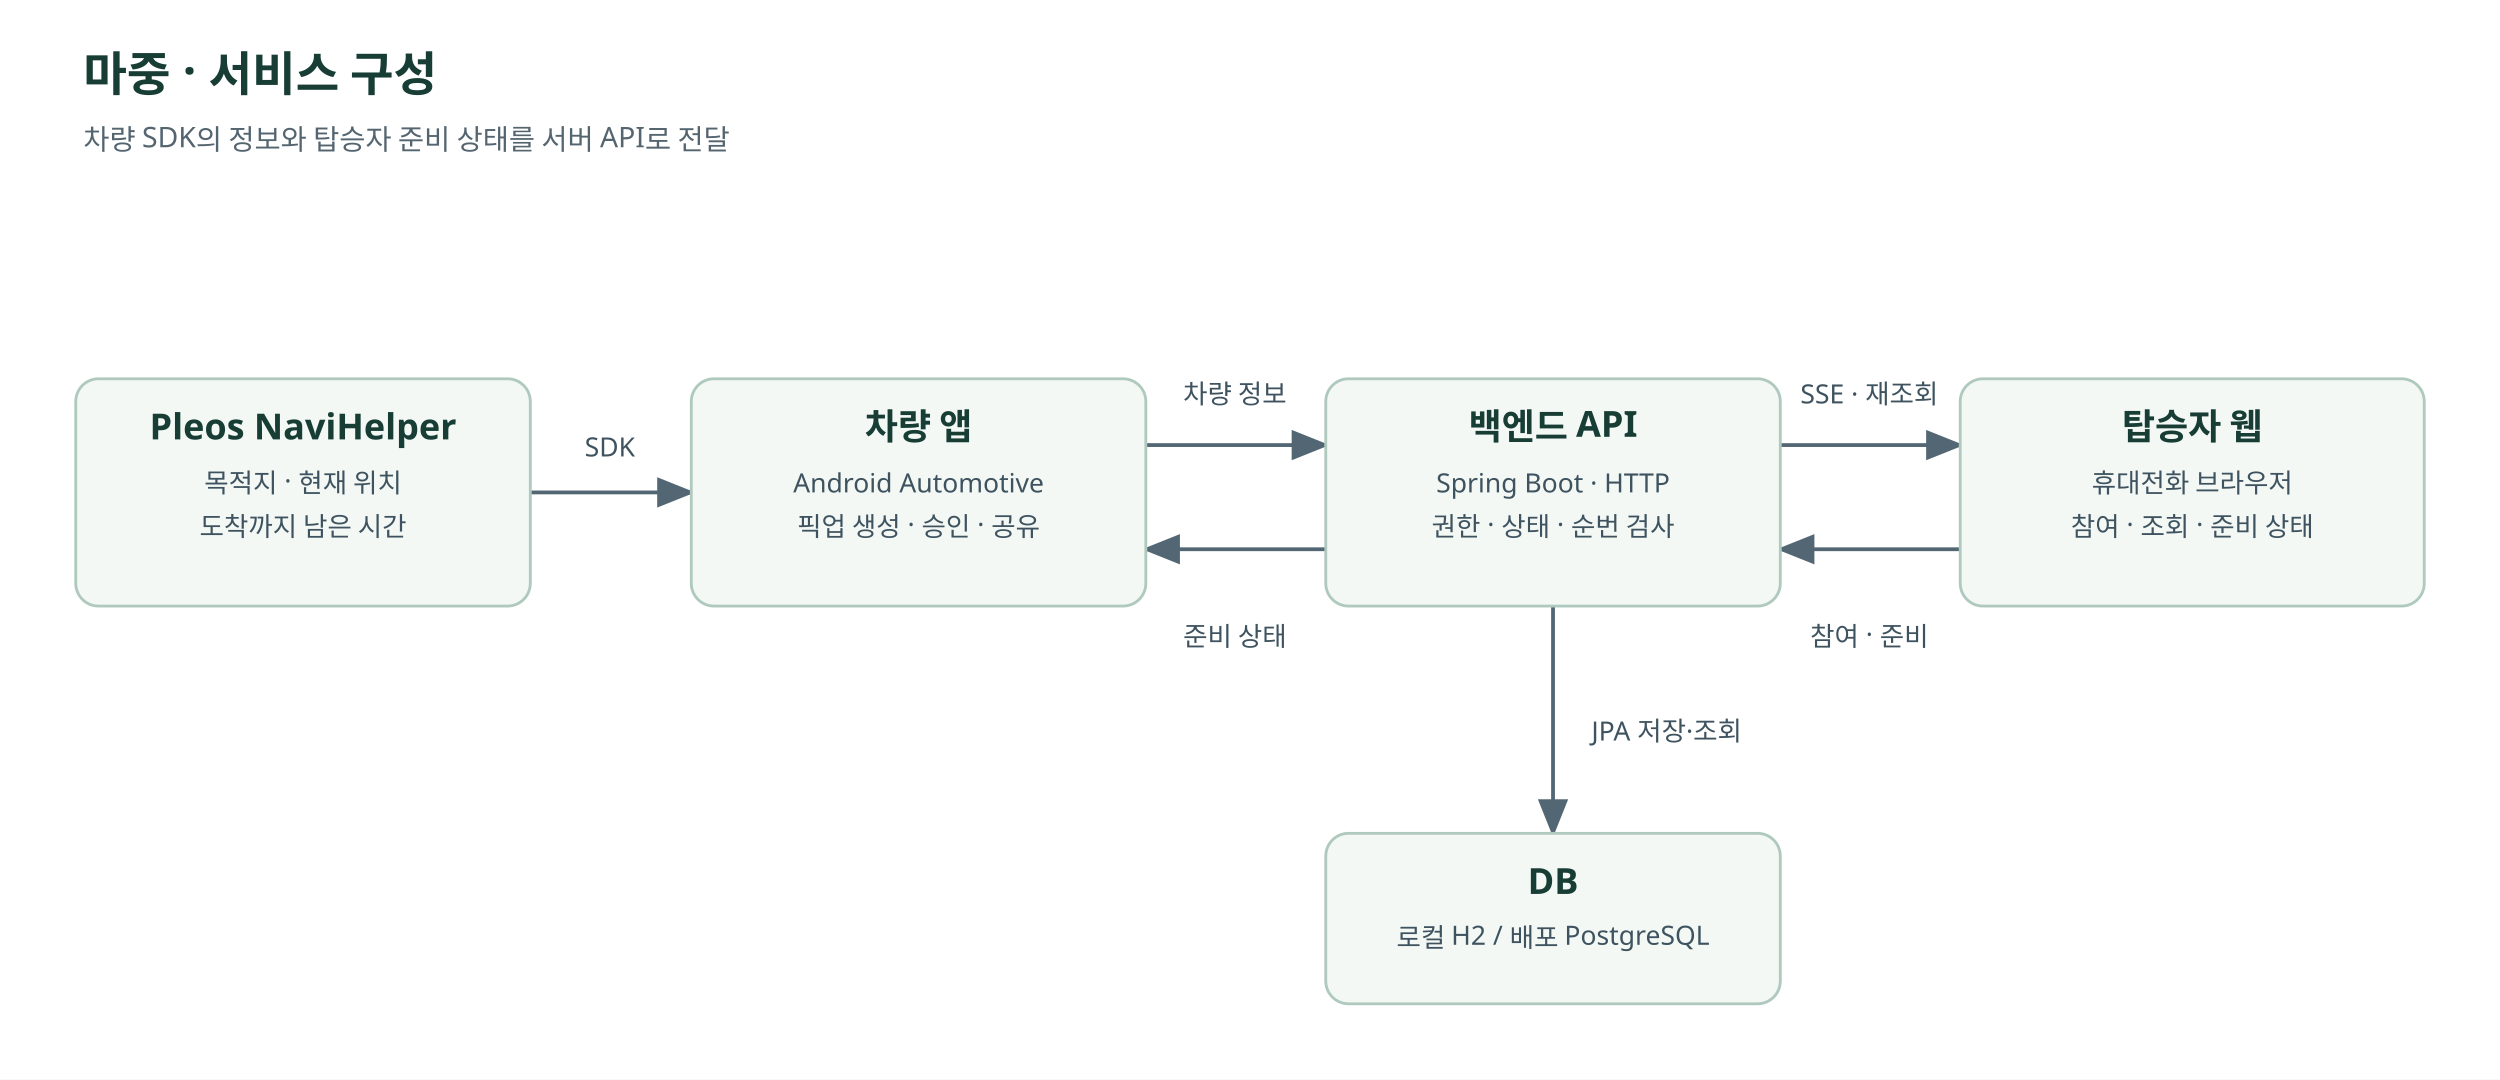
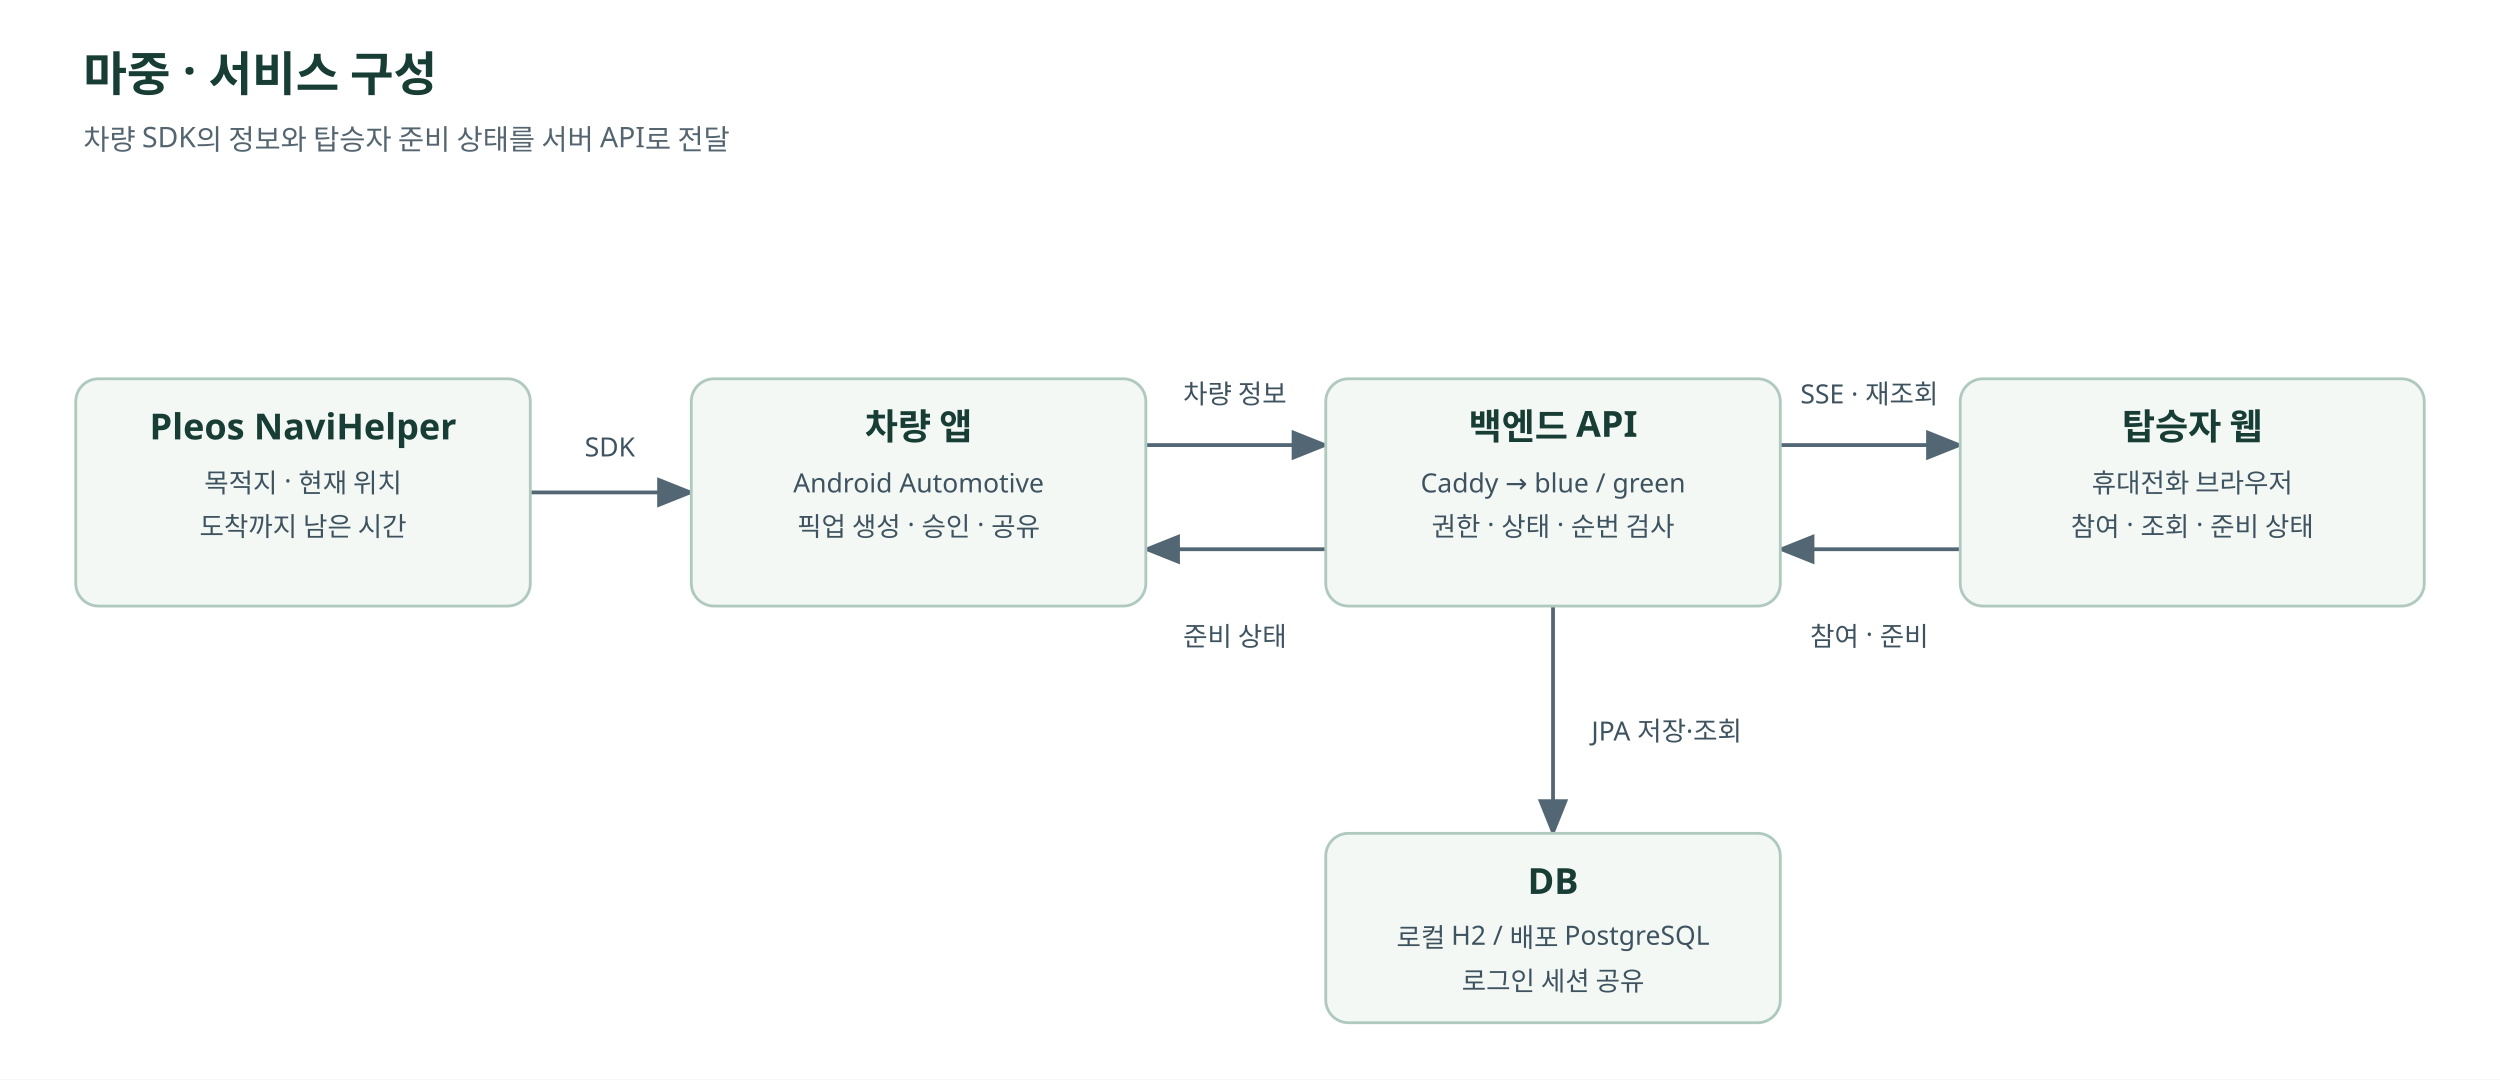
<svg xmlns="http://www.w3.org/2000/svg" width="1320" height="570" viewBox="0 0 1320 570" role="img" aria-labelledby="title desc">
  <defs>
    <marker id="arrow" markerWidth="10" markerHeight="8" refX="9" refY="4" orient="auto">
      <path d="M0 0 L10 4 L0 8 Z" fill="#526673" />
    </marker>
  </defs>
  <rect width="100%" height="100%" fill="#ffffff" />
  <g font-family="'Noto Sans KR', 'Apple SD Gothic Neo', 'Malgun Gothic', sans-serif">
    <text x="44" y="48" font-size="25" font-weight="700" fill="#173d35">마중 · 서비스 구성</text>
    <text x="44" y="79" font-size="15" fill="#546570">차량 SDK의 정보와 탑승자 준비 상태를 서버 API로 전달</text>
    <path d="M280 260 H365" fill="none" stroke="#526673" stroke-width="2" marker-end="url(#arrow)" />
    <text x="322" y="241" text-anchor="middle" font-size="14" fill="#3e535f" stroke="#ffffff" stroke-width="6" paint-order="stroke">SDK</text>
    <path d="M605 235 H700" fill="none" stroke="#526673" stroke-width="2" marker-end="url(#arrow)" />
    <text x="652" y="213" text-anchor="middle" font-size="14" fill="#3e535f" stroke="#ffffff" stroke-width="6" paint-order="stroke">차량 정보</text>
    <path d="M700 290 H605" fill="none" stroke="#526673" stroke-width="2" marker-end="url(#arrow)" />
    <text x="652" y="341" text-anchor="middle" font-size="14" fill="#3e535f" stroke="#ffffff" stroke-width="6" paint-order="stroke">준비 상태</text>
    <path d="M940 235 H1035" fill="none" stroke="#526673" stroke-width="2" marker-end="url(#arrow)" />
    <text x="987" y="213" text-anchor="middle" font-size="14" fill="#3e535f" stroke="#ffffff" stroke-width="6" paint-order="stroke">SSE · 재조회</text>
    <path d="M1035 290 H940" fill="none" stroke="#526673" stroke-width="2" marker-end="url(#arrow)" />
    <text x="987" y="341" text-anchor="middle" font-size="14" fill="#3e535f" stroke="#ffffff" stroke-width="6" paint-order="stroke">참여 · 준비</text>
    <path d="M820 320 V440" fill="none" stroke="#526673" stroke-width="2" marker-end="url(#arrow)" />
    <text x="880" y="391" text-anchor="middle" font-size="14" fill="#3e535f" stroke="#ffffff" stroke-width="6" paint-order="stroke">JPA 저장·조회</text>
    <rect x="40" y="200" width="240" height="120" rx="12" fill="#f3f8f5" stroke="#afc9be" stroke-width="1.5" />
    <text x="160.0" y="232" text-anchor="middle" font-size="19" font-weight="700" fill="#173d35">Pleos NaviHelper</text>
    <text x="160.0" y="260" text-anchor="middle" font-size="14" fill="#3e535f">목적지 · 현재 위치</text>
    <text x="160.0" y="283" text-anchor="middle" font-size="14" fill="#3e535f">도착까지 남은 시간</text>
    <rect x="365" y="200" width="240" height="120" rx="12" fill="#f3f8f5" stroke="#afc9be" stroke-width="1.5" />
    <text x="485.0" y="232" text-anchor="middle" font-size="19" font-weight="700" fill="#173d35">차량 앱</text>
    <text x="485.0" y="260" text-anchor="middle" font-size="14" fill="#3e535f">Android Automotive</text>
    <text x="485.0" y="283" text-anchor="middle" font-size="14" fill="#3e535f">픽업 생성 · 승인 · 공유</text>
    <rect x="700" y="200" width="240" height="120" rx="12" fill="#f3f8f5" stroke="#afc9be" stroke-width="1.5" />
    <text x="820.0" y="232" text-anchor="middle" font-size="19" font-weight="700" fill="#173d35">백엔드 API</text>
-     <text x="820.0" y="260" text-anchor="middle" font-size="14" fill="#3e535f">Spring Boot · HTTP</text>
+     <text x="820.0" y="260" text-anchor="middle" font-size="14" fill="#3e535f">Caddy → blue / green</text>
    <text x="820.0" y="283" text-anchor="middle" font-size="14" fill="#3e535f">권한 · 상태 · 순번 검사</text>
    <rect x="1035" y="200" width="245" height="120" rx="12" fill="#f3f8f5" stroke="#afc9be" stroke-width="1.5" />
    <text x="1157.5" y="232" text-anchor="middle" font-size="19" font-weight="700" fill="#173d35">탑승자 웹</text>
    <text x="1157.5" y="260" text-anchor="middle" font-size="14" fill="#3e535f">휴대전화 브라우저</text>
    <text x="1157.5" y="283" text-anchor="middle" font-size="14" fill="#3e535f">참여 · 조회 · 준비 상태</text>
-     <rect x="700" y="440" width="240" height="90" rx="12" fill="#f3f8f5" stroke="#afc9be" stroke-width="1.5" />
+     <rect x="700" y="440" width="240" height="100" rx="12" fill="#f3f8f5" stroke="#afc9be" stroke-width="1.5" />
    <text x="820.0" y="472" text-anchor="middle" font-size="19" font-weight="700" fill="#173d35">DB</text>
    <text x="820.0" y="500" text-anchor="middle" font-size="14" fill="#3e535f">로컬 H2 / 배포 PostgreSQL</text>
+     <text x="820.0" y="523" text-anchor="middle" font-size="14" fill="#3e535f">로그인 세션 공유</text>
  </g>
</svg>
